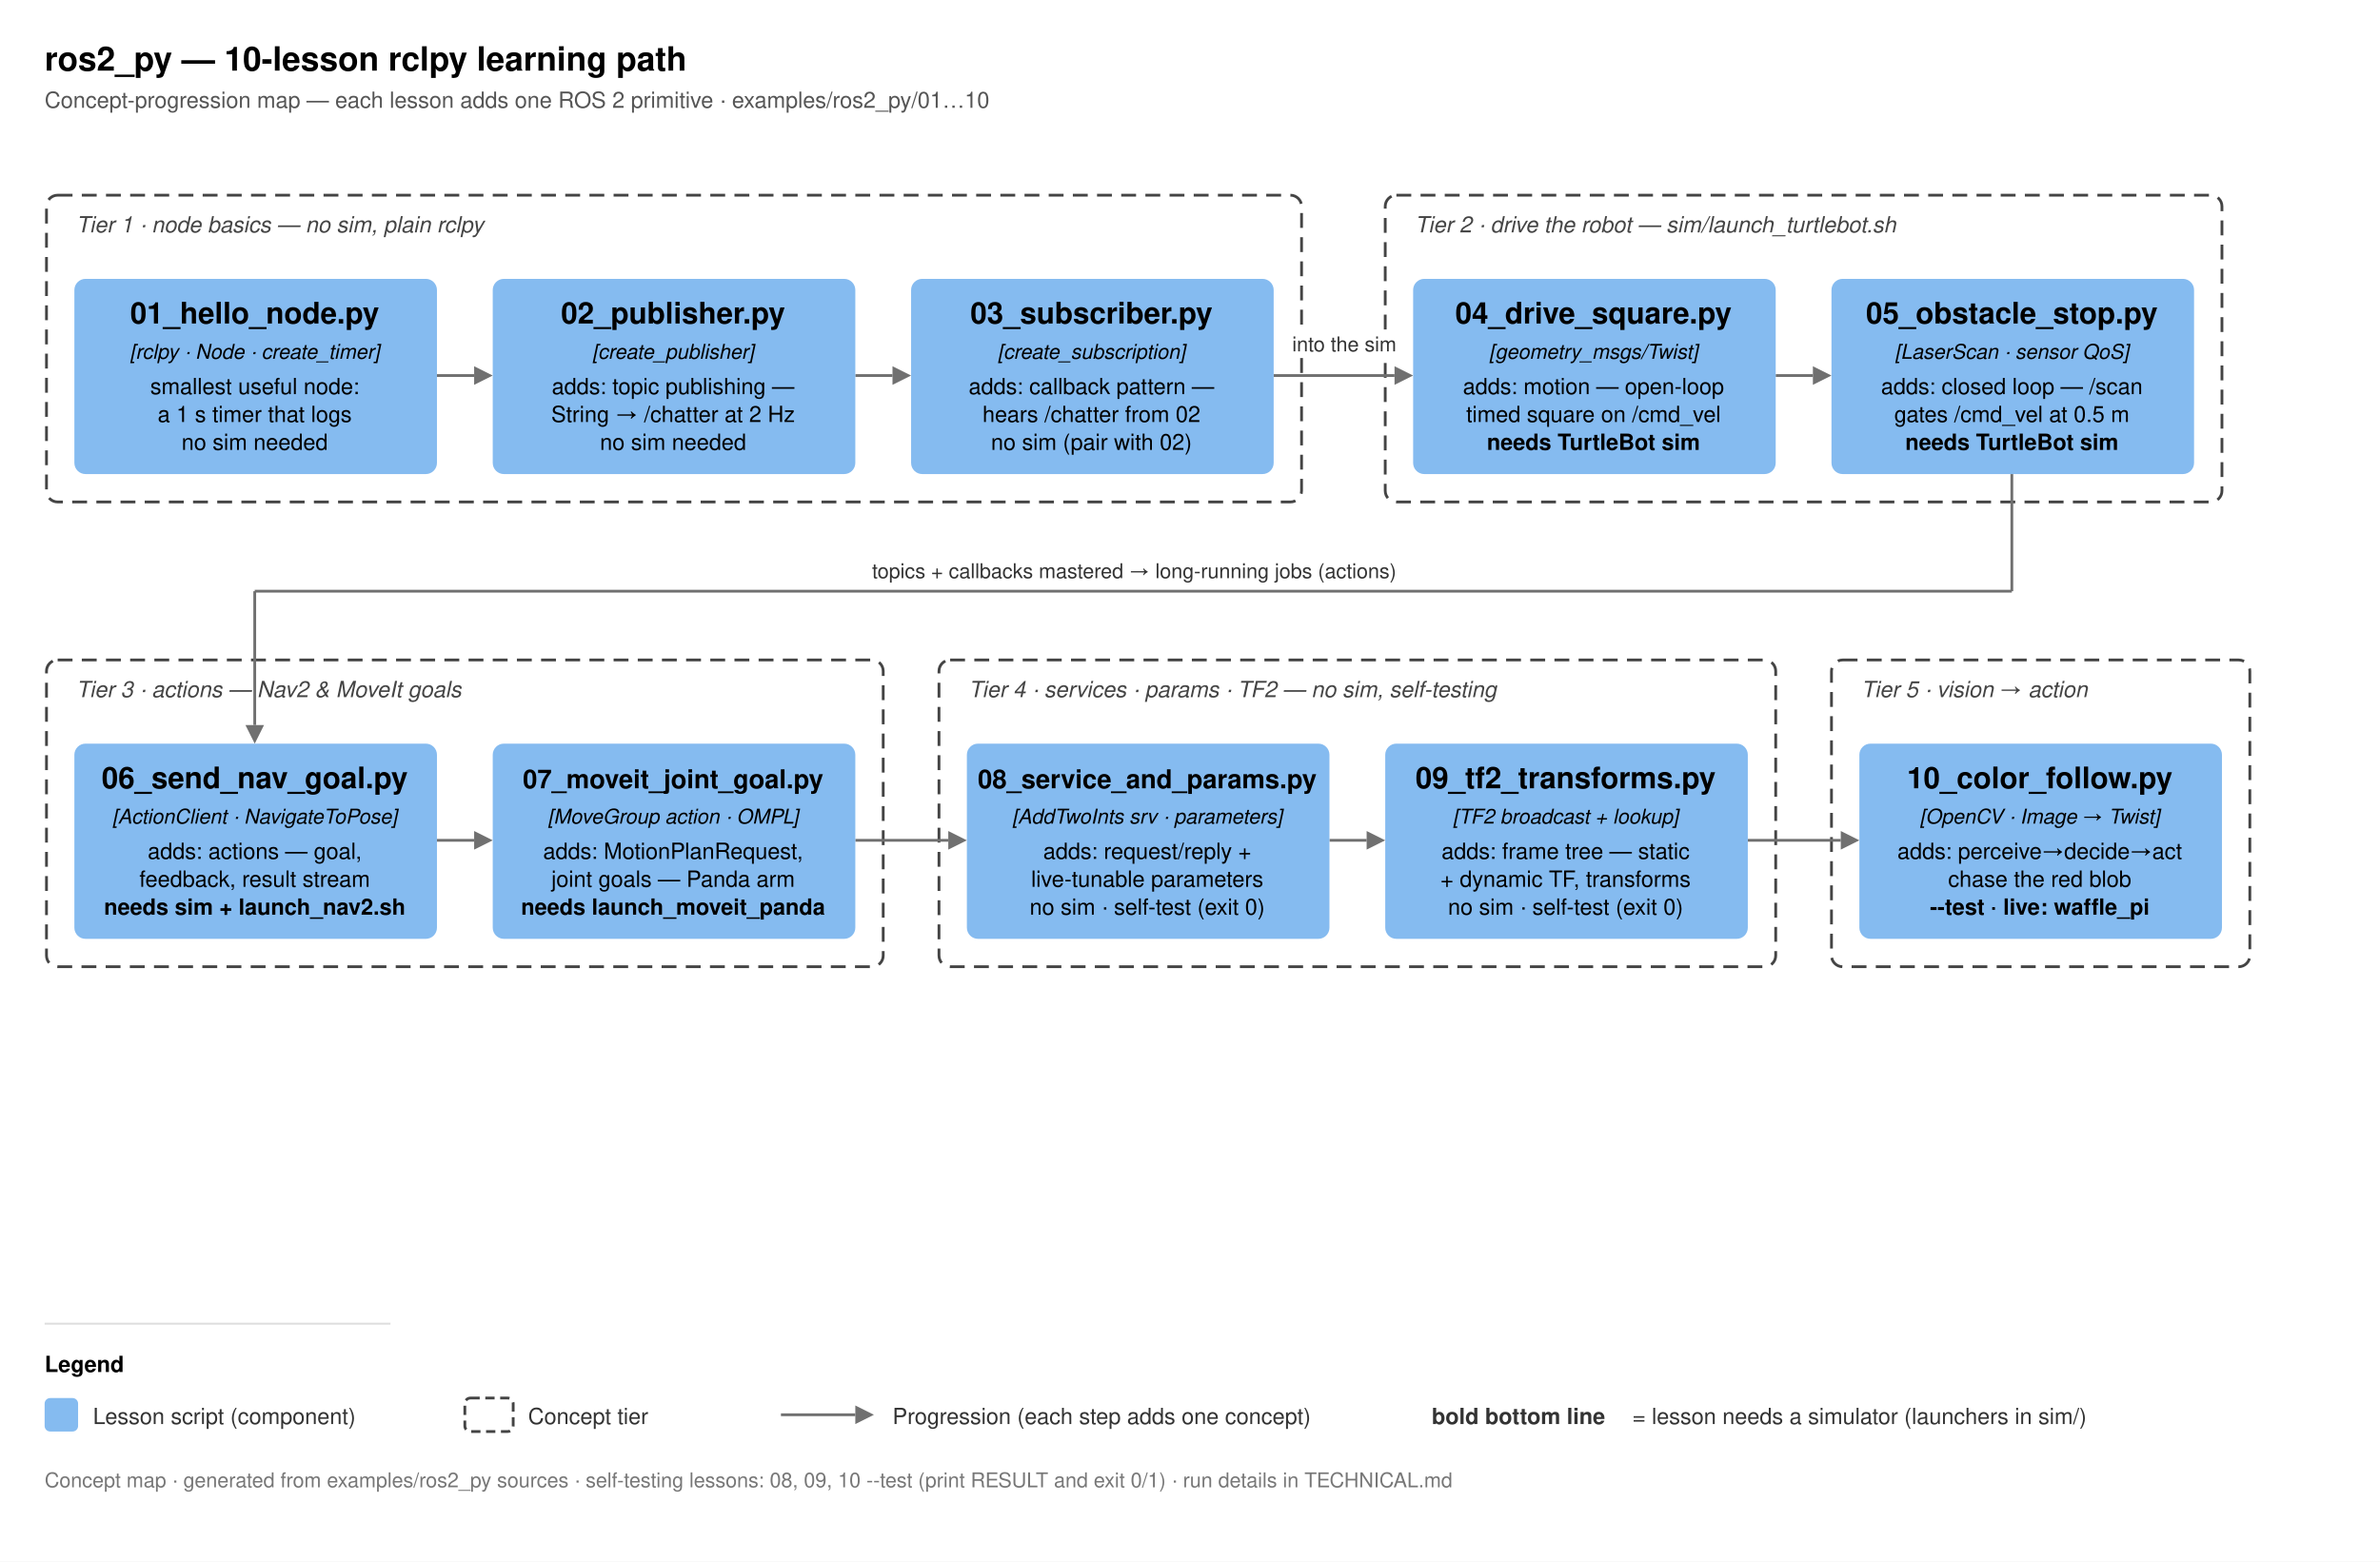
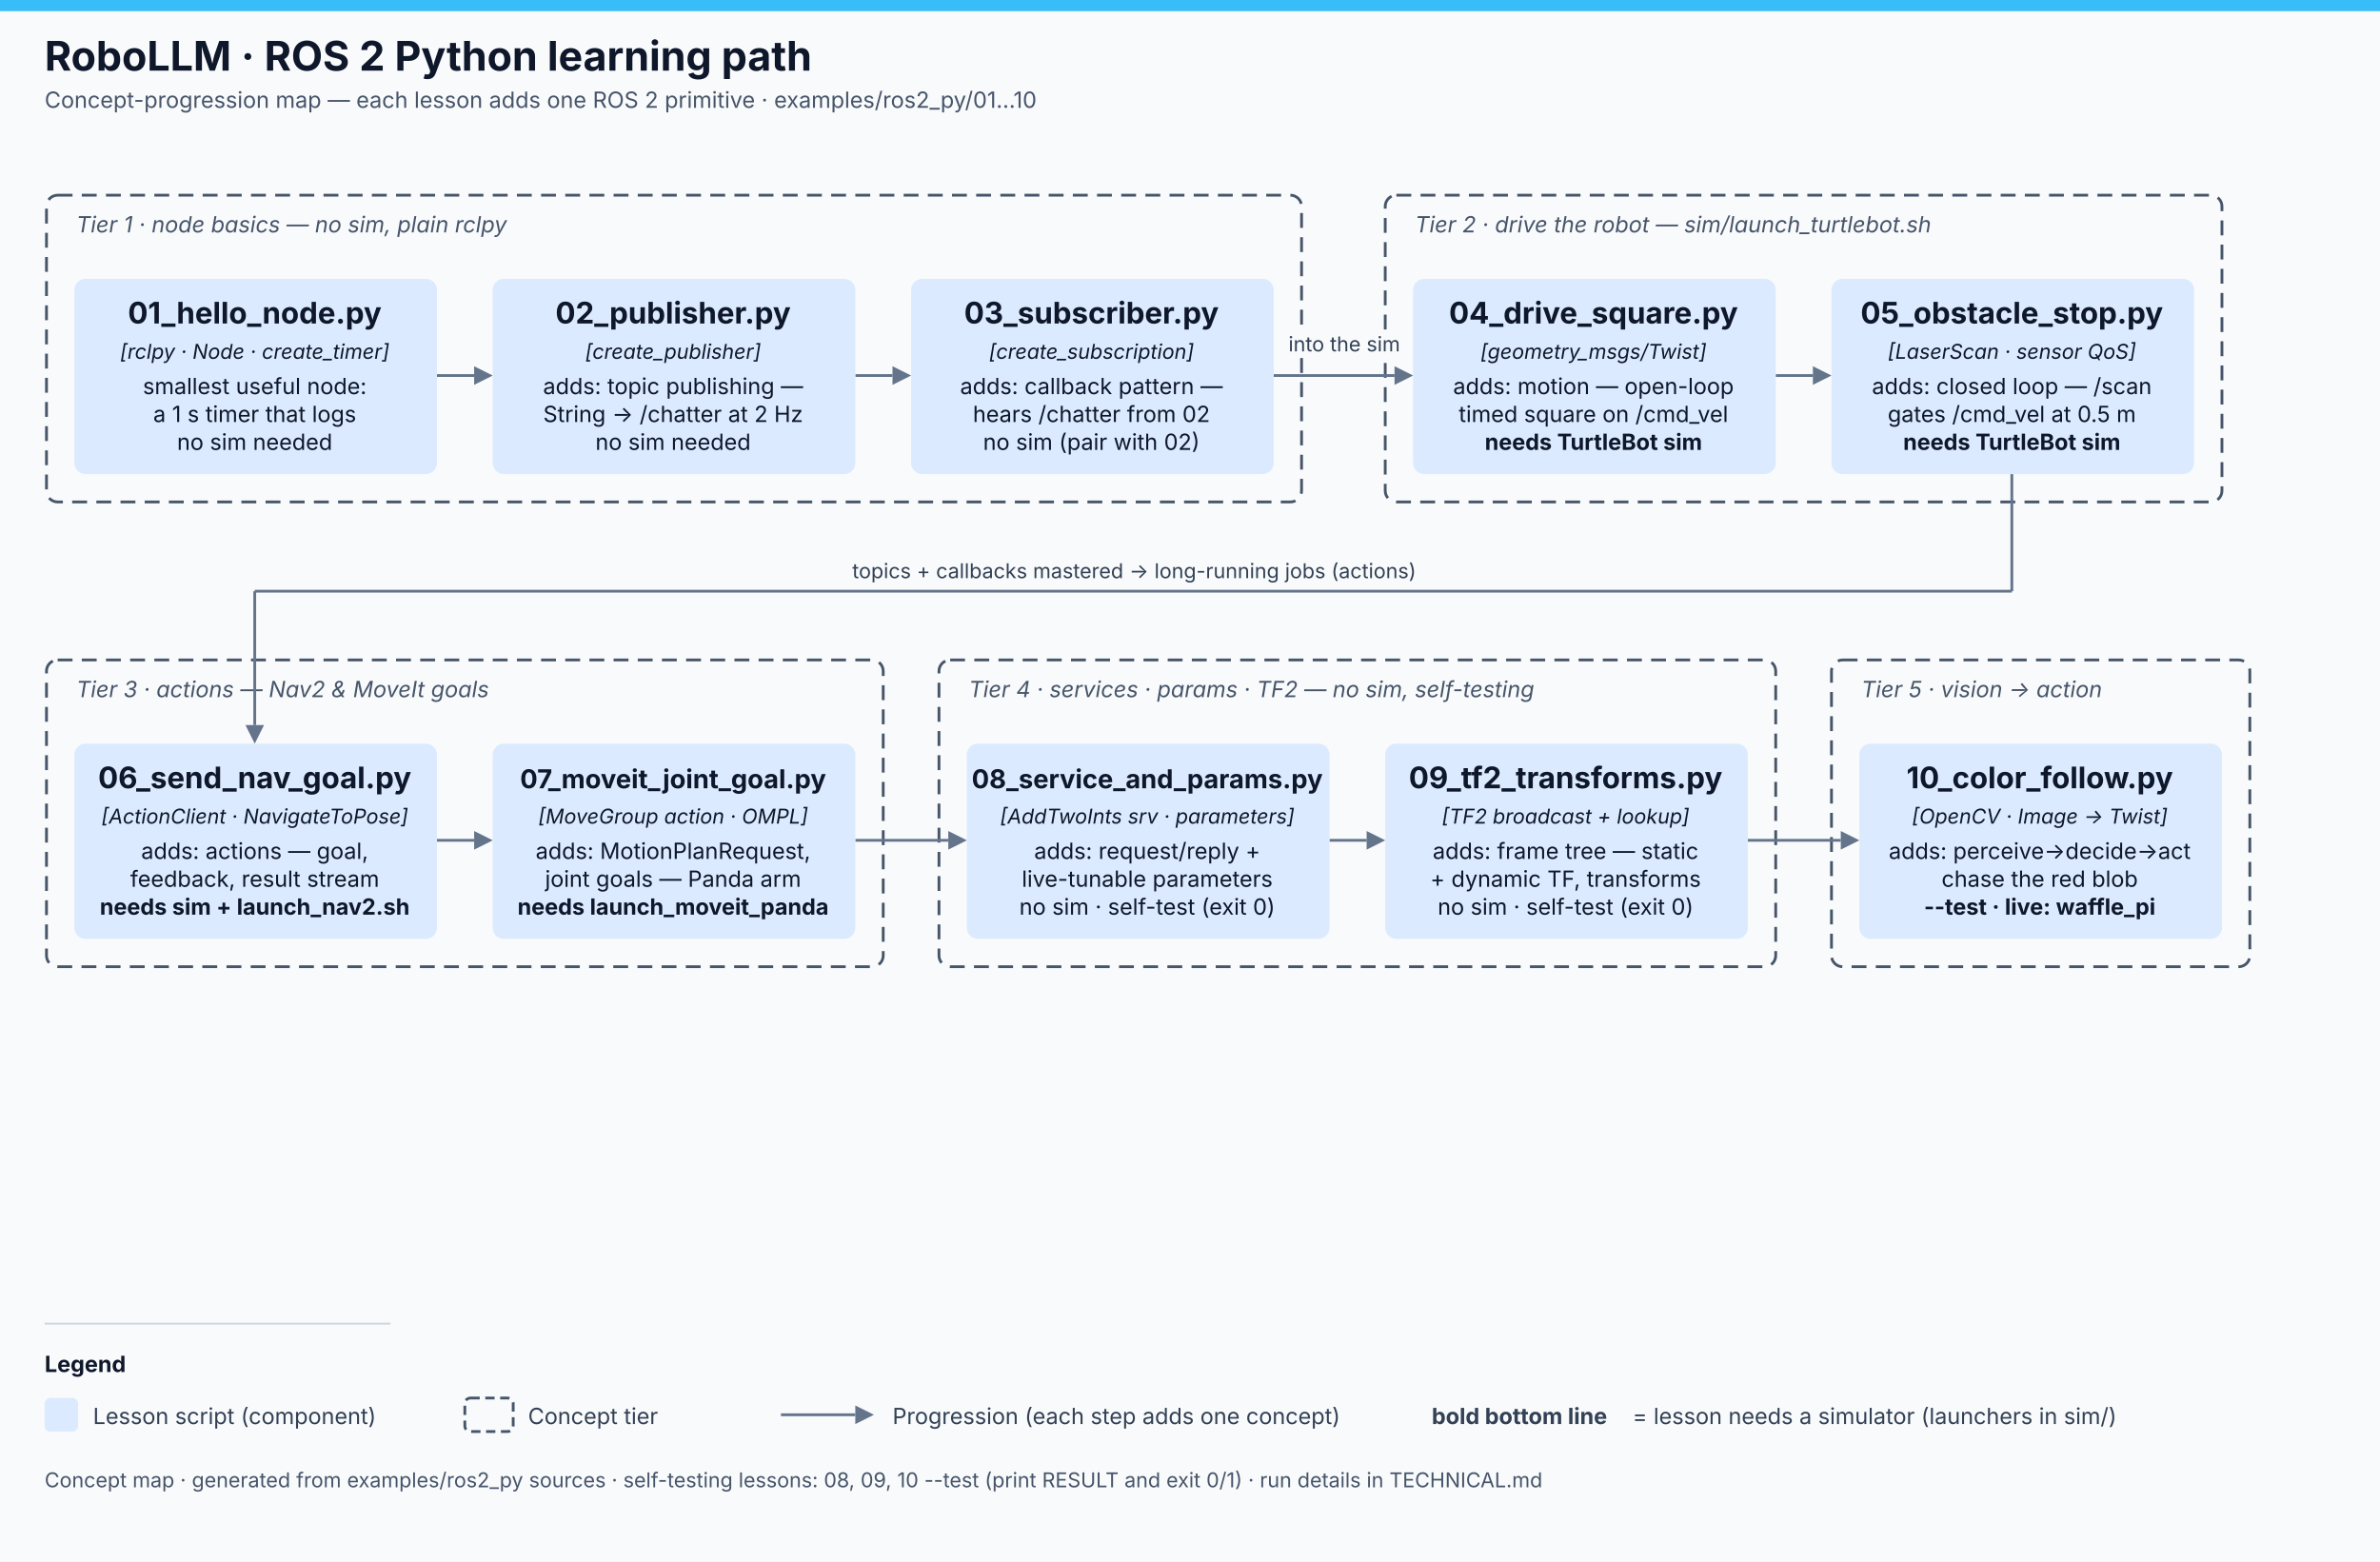
- <svg xmlns="http://www.w3.org/2000/svg" viewBox="0 0 1280 840" font-family="Helvetica, Arial, sans-serif">
-   <rect x="0" y="0" width="1280" height="840" fill="#FFFFFF" />
-   <text x="24" y="38" font-size="18" font-weight="bold" fill="#000000">ros2_py — 10-lesson rclpy learning path</text>
-   <text x="24" y="58" font-size="12" fill="#555555">Concept-progression map — each lesson adds one ROS 2 primitive · examples/ros2_py/01…10</text>
-   <rect x="25" y="105" width="675" height="165" rx="6" fill="none" stroke="#444444" stroke-width="1.5" stroke-dasharray="8,5" />
-   <text x="41" y="125" font-size="12" font-style="italic" fill="#444444">Tier 1 · node basics — no sim, plain rclpy</text>
-   <rect x="745" y="105" width="450" height="165" rx="6" fill="none" stroke="#444444" stroke-width="1.5" stroke-dasharray="8,5" />
-   <text x="761" y="125" font-size="12" font-style="italic" fill="#444444">Tier 2 · drive the robot — sim/launch_turtlebot.sh</text>
-   <rect x="25" y="355" width="450" height="165" rx="6" fill="none" stroke="#444444" stroke-width="1.5" stroke-dasharray="8,5" />
-   <text x="41" y="375" font-size="12" font-style="italic" fill="#444444">Tier 3 · actions — Nav2 &amp; MoveIt goals</text>
-   <rect x="505" y="355" width="450" height="165" rx="6" fill="none" stroke="#444444" stroke-width="1.5" stroke-dasharray="8,5" />
-   <text x="521" y="375" font-size="12" font-style="italic" fill="#444444">Tier 4 · services · params · TF2 — no sim, self-testing</text>
-   <rect x="985" y="355" width="225" height="165" rx="6" fill="none" stroke="#444444" stroke-width="1.5" stroke-dasharray="8,5" />
-   <text x="1001" y="375" font-size="12" font-style="italic" fill="#444444">Tier 5 · vision → action</text>
-   <line x1="235" y1="202" x2="255" y2="202" stroke="#707070" stroke-width="1.5" />
-   <polygon points="265,202 255,197 255,207" fill="#707070" />
-   <line x1="460" y1="202" x2="480" y2="202" stroke="#707070" stroke-width="1.5" />
-   <polygon points="490,202 480,197 480,207" fill="#707070" />
-   <line x1="685" y1="202" x2="750" y2="202" stroke="#707070" stroke-width="1.5" />
-   <polygon points="760,202 750,197 750,207" fill="#707070" />
-   <rect x="680" y="178" width="86" height="14" fill="#FFFFFF" />
-   <text x="723" y="189" font-size="11" fill="#333333" text-anchor="middle">into the sim</text>
-   <line x1="955" y1="202" x2="975" y2="202" stroke="#707070" stroke-width="1.5" />
-   <polygon points="985,202 975,197 975,207" fill="#707070" />
-   <line x1="1082" y1="255" x2="1082" y2="318" stroke="#707070" stroke-width="1.5" />
-   <line x1="1082" y1="318" x2="137" y2="318" stroke="#707070" stroke-width="1.5" />
-   <line x1="137" y1="318" x2="137" y2="390" stroke="#707070" stroke-width="1.5" />
-   <polygon points="137,400 132,390 142,390" fill="#707070" />
-   <rect x="450" y="300" width="320" height="14" fill="#FFFFFF" />
-   <text x="610" y="311" font-size="11" fill="#333333" text-anchor="middle">topics + callbacks mastered → long-running jobs (actions)</text>
-   <line x1="235" y1="452" x2="255" y2="452" stroke="#707070" stroke-width="1.5" />
-   <polygon points="265,452 255,447 255,457" fill="#707070" />
-   <line x1="460" y1="452" x2="510" y2="452" stroke="#707070" stroke-width="1.5" />
-   <polygon points="520,452 510,447 510,457" fill="#707070" />
-   <line x1="715" y1="452" x2="735" y2="452" stroke="#707070" stroke-width="1.5" />
-   <polygon points="745,452 735,447 735,457" fill="#707070" />
-   <line x1="940" y1="452" x2="990" y2="452" stroke="#707070" stroke-width="1.5" />
-   <polygon points="1000,452 990,447 990,457" fill="#707070" />
+ <svg xmlns="http://www.w3.org/2000/svg" viewBox="0 0 1280 840" font-family="Inter, Segoe UI, Arial, sans-serif" role="img" aria-labelledby="title desc">
+   <rect x="0" y="0" width="1280" height="840" fill="#F8FAFC" />
+   <text x="24" y="38" font-size="22" font-weight="700" fill="#0F172A">RoboLLM · ROS 2 Python learning path</text>
+   <text x="24" y="58" font-size="12" fill="#475569">Concept-progression map — each lesson adds one ROS 2 primitive · examples/ros2_py/01…10</text>
+   <rect x="25" y="105" width="675" height="165" rx="6" fill="none" stroke="#475569" stroke-width="1.5" stroke-dasharray="8,5" />
+   <text x="41" y="125" font-size="12" font-style="italic" fill="#475569">Tier 1 · node basics — no sim, plain rclpy</text>
+   <rect x="745" y="105" width="450" height="165" rx="6" fill="none" stroke="#475569" stroke-width="1.5" stroke-dasharray="8,5" />
+   <text x="761" y="125" font-size="12" font-style="italic" fill="#475569">Tier 2 · drive the robot — sim/launch_turtlebot.sh</text>
+   <rect x="25" y="355" width="450" height="165" rx="6" fill="none" stroke="#475569" stroke-width="1.5" stroke-dasharray="8,5" />
+   <text x="41" y="375" font-size="12" font-style="italic" fill="#475569">Tier 3 · actions — Nav2 &amp; MoveIt goals</text>
+   <rect x="505" y="355" width="450" height="165" rx="6" fill="none" stroke="#475569" stroke-width="1.5" stroke-dasharray="8,5" />
+   <text x="521" y="375" font-size="12" font-style="italic" fill="#475569">Tier 4 · services · params · TF2 — no sim, self-testing</text>
+   <rect x="985" y="355" width="225" height="165" rx="6" fill="none" stroke="#475569" stroke-width="1.5" stroke-dasharray="8,5" />
+   <text x="1001" y="375" font-size="12" font-style="italic" fill="#475569">Tier 5 · vision → action</text>
+   <line x1="235" y1="202" x2="255" y2="202" stroke="#64748B" stroke-width="1.5" />
+   <polygon points="265,202 255,197 255,207" fill="#64748B" />
+   <line x1="460" y1="202" x2="480" y2="202" stroke="#64748B" stroke-width="1.5" />
+   <polygon points="490,202 480,197 480,207" fill="#64748B" />
+   <line x1="685" y1="202" x2="750" y2="202" stroke="#64748B" stroke-width="1.5" />
+   <polygon points="760,202 750,197 750,207" fill="#64748B" />
+   <rect x="680" y="178" width="86" height="14" fill="#F8FAFC" />
+   <text x="723" y="189" font-size="11" fill="#334155" text-anchor="middle">into the sim</text>
+   <line x1="955" y1="202" x2="975" y2="202" stroke="#64748B" stroke-width="1.5" />
+   <polygon points="985,202 975,197 975,207" fill="#64748B" />
+   <line x1="1082" y1="255" x2="1082" y2="318" stroke="#64748B" stroke-width="1.5" />
+   <line x1="1082" y1="318" x2="137" y2="318" stroke="#64748B" stroke-width="1.5" />
+   <line x1="137" y1="318" x2="137" y2="390" stroke="#64748B" stroke-width="1.5" />
+   <polygon points="137,400 132,390 142,390" fill="#64748B" />
+   <rect x="450" y="300" width="320" height="14" fill="#F8FAFC" />
+   <text x="610" y="311" font-size="11" fill="#334155" text-anchor="middle">topics + callbacks mastered → long-running jobs (actions)</text>
+   <line x1="235" y1="452" x2="255" y2="452" stroke="#64748B" stroke-width="1.5" />
+   <polygon points="265,452 255,447 255,457" fill="#64748B" />
+   <line x1="460" y1="452" x2="510" y2="452" stroke="#64748B" stroke-width="1.5" />
+   <polygon points="520,452 510,447 510,457" fill="#64748B" />
+   <line x1="715" y1="452" x2="735" y2="452" stroke="#64748B" stroke-width="1.5" />
+   <polygon points="745,452 735,447 735,457" fill="#64748B" />
+   <line x1="940" y1="452" x2="990" y2="452" stroke="#64748B" stroke-width="1.5" />
+   <polygon points="1000,452 990,447 990,457" fill="#64748B" />
  <g>
-     <rect x="40" y="150" width="195" height="105" rx="6" fill="#85BBF0" />
-     <text x="137" y="174" font-size="16" font-weight="bold" fill="#000000" text-anchor="middle">01_hello_node.py</text>
-     <text x="137" y="193" font-size="11" font-style="italic" fill="#000000" text-anchor="middle">[rclpy · Node · create_timer]</text>
-     <text x="137" y="212" font-size="12" fill="#000000" text-anchor="middle">smallest useful node:</text>
-     <text x="137" y="227" font-size="12" fill="#000000" text-anchor="middle">a 1 s timer that logs</text>
-     <text x="137" y="242" font-size="12" fill="#000000" text-anchor="middle">no sim needed</text>
+     <rect x="40" y="150" width="195" height="105" rx="6" fill="#DBEAFE" />
+     <text x="137" y="174" font-size="16" font-weight="bold" fill="#0F172A" text-anchor="middle">01_hello_node.py</text>
+     <text x="137" y="193" font-size="11" font-style="italic" fill="#0F172A" text-anchor="middle">[rclpy · Node · create_timer]</text>
+     <text x="137" y="212" font-size="12" fill="#0F172A" text-anchor="middle">smallest useful node:</text>
+     <text x="137" y="227" font-size="12" fill="#0F172A" text-anchor="middle">a 1 s timer that logs</text>
+     <text x="137" y="242" font-size="12" fill="#0F172A" text-anchor="middle">no sim needed</text>
  </g>
  <g>
-     <rect x="265" y="150" width="195" height="105" rx="6" fill="#85BBF0" />
-     <text x="362" y="174" font-size="16" font-weight="bold" fill="#000000" text-anchor="middle">02_publisher.py</text>
-     <text x="362" y="193" font-size="11" font-style="italic" fill="#000000" text-anchor="middle">[create_publisher]</text>
-     <text x="362" y="212" font-size="12" fill="#000000" text-anchor="middle">adds: topic publishing —</text>
-     <text x="362" y="227" font-size="12" fill="#000000" text-anchor="middle">String → /chatter at 2 Hz</text>
-     <text x="362" y="242" font-size="12" fill="#000000" text-anchor="middle">no sim needed</text>
+     <rect x="265" y="150" width="195" height="105" rx="6" fill="#DBEAFE" />
+     <text x="362" y="174" font-size="16" font-weight="bold" fill="#0F172A" text-anchor="middle">02_publisher.py</text>
+     <text x="362" y="193" font-size="11" font-style="italic" fill="#0F172A" text-anchor="middle">[create_publisher]</text>
+     <text x="362" y="212" font-size="12" fill="#0F172A" text-anchor="middle">adds: topic publishing —</text>
+     <text x="362" y="227" font-size="12" fill="#0F172A" text-anchor="middle">String → /chatter at 2 Hz</text>
+     <text x="362" y="242" font-size="12" fill="#0F172A" text-anchor="middle">no sim needed</text>
  </g>
  <g>
-     <rect x="490" y="150" width="195" height="105" rx="6" fill="#85BBF0" />
-     <text x="587" y="174" font-size="16" font-weight="bold" fill="#000000" text-anchor="middle">03_subscriber.py</text>
-     <text x="587" y="193" font-size="11" font-style="italic" fill="#000000" text-anchor="middle">[create_subscription]</text>
-     <text x="587" y="212" font-size="12" fill="#000000" text-anchor="middle">adds: callback pattern —</text>
-     <text x="587" y="227" font-size="12" fill="#000000" text-anchor="middle">hears /chatter from 02</text>
-     <text x="587" y="242" font-size="12" fill="#000000" text-anchor="middle">no sim (pair with 02)</text>
+     <rect x="490" y="150" width="195" height="105" rx="6" fill="#DBEAFE" />
+     <text x="587" y="174" font-size="16" font-weight="bold" fill="#0F172A" text-anchor="middle">03_subscriber.py</text>
+     <text x="587" y="193" font-size="11" font-style="italic" fill="#0F172A" text-anchor="middle">[create_subscription]</text>
+     <text x="587" y="212" font-size="12" fill="#0F172A" text-anchor="middle">adds: callback pattern —</text>
+     <text x="587" y="227" font-size="12" fill="#0F172A" text-anchor="middle">hears /chatter from 02</text>
+     <text x="587" y="242" font-size="12" fill="#0F172A" text-anchor="middle">no sim (pair with 02)</text>
  </g>
  <g>
-     <rect x="760" y="150" width="195" height="105" rx="6" fill="#85BBF0" />
-     <text x="857" y="174" font-size="16" font-weight="bold" fill="#000000" text-anchor="middle">04_drive_square.py</text>
-     <text x="857" y="193" font-size="11" font-style="italic" fill="#000000" text-anchor="middle">[geometry_msgs/Twist]</text>
-     <text x="857" y="212" font-size="12" fill="#000000" text-anchor="middle">adds: motion — open-loop</text>
-     <text x="857" y="227" font-size="12" fill="#000000" text-anchor="middle">timed square on /cmd_vel</text>
-     <text x="857" y="242" font-size="12" font-weight="bold" fill="#000000" text-anchor="middle">needs TurtleBot sim</text>
+     <rect x="760" y="150" width="195" height="105" rx="6" fill="#DBEAFE" />
+     <text x="857" y="174" font-size="16" font-weight="bold" fill="#0F172A" text-anchor="middle">04_drive_square.py</text>
+     <text x="857" y="193" font-size="11" font-style="italic" fill="#0F172A" text-anchor="middle">[geometry_msgs/Twist]</text>
+     <text x="857" y="212" font-size="12" fill="#0F172A" text-anchor="middle">adds: motion — open-loop</text>
+     <text x="857" y="227" font-size="12" fill="#0F172A" text-anchor="middle">timed square on /cmd_vel</text>
+     <text x="857" y="242" font-size="12" font-weight="bold" fill="#0F172A" text-anchor="middle">needs TurtleBot sim</text>
  </g>
  <g>
-     <rect x="985" y="150" width="195" height="105" rx="6" fill="#85BBF0" />
-     <text x="1082" y="174" font-size="16" font-weight="bold" fill="#000000" text-anchor="middle">05_obstacle_stop.py</text>
-     <text x="1082" y="193" font-size="11" font-style="italic" fill="#000000" text-anchor="middle">[LaserScan · sensor QoS]</text>
-     <text x="1082" y="212" font-size="12" fill="#000000" text-anchor="middle">adds: closed loop — /scan</text>
-     <text x="1082" y="227" font-size="12" fill="#000000" text-anchor="middle">gates /cmd_vel at 0.5 m</text>
-     <text x="1082" y="242" font-size="12" font-weight="bold" fill="#000000" text-anchor="middle">needs TurtleBot sim</text>
+     <rect x="985" y="150" width="195" height="105" rx="6" fill="#DBEAFE" />
+     <text x="1082" y="174" font-size="16" font-weight="bold" fill="#0F172A" text-anchor="middle">05_obstacle_stop.py</text>
+     <text x="1082" y="193" font-size="11" font-style="italic" fill="#0F172A" text-anchor="middle">[LaserScan · sensor QoS]</text>
+     <text x="1082" y="212" font-size="12" fill="#0F172A" text-anchor="middle">adds: closed loop — /scan</text>
+     <text x="1082" y="227" font-size="12" fill="#0F172A" text-anchor="middle">gates /cmd_vel at 0.5 m</text>
+     <text x="1082" y="242" font-size="12" font-weight="bold" fill="#0F172A" text-anchor="middle">needs TurtleBot sim</text>
  </g>
  <g>
-     <rect x="40" y="400" width="195" height="105" rx="6" fill="#85BBF0" />
-     <text x="137" y="424" font-size="16" font-weight="bold" fill="#000000" text-anchor="middle">06_send_nav_goal.py</text>
-     <text x="137" y="443" font-size="11" font-style="italic" fill="#000000" text-anchor="middle">[ActionClient · NavigateToPose]</text>
-     <text x="137" y="462" font-size="12" fill="#000000" text-anchor="middle">adds: actions — goal,</text>
-     <text x="137" y="477" font-size="12" fill="#000000" text-anchor="middle">feedback, result stream</text>
-     <text x="137" y="492" font-size="12" font-weight="bold" fill="#000000" text-anchor="middle">needs sim + launch_nav2.sh</text>
+     <rect x="40" y="400" width="195" height="105" rx="6" fill="#DBEAFE" />
+     <text x="137" y="424" font-size="16" font-weight="bold" fill="#0F172A" text-anchor="middle">06_send_nav_goal.py</text>
+     <text x="137" y="443" font-size="11" font-style="italic" fill="#0F172A" text-anchor="middle">[ActionClient · NavigateToPose]</text>
+     <text x="137" y="462" font-size="12" fill="#0F172A" text-anchor="middle">adds: actions — goal,</text>
+     <text x="137" y="477" font-size="12" fill="#0F172A" text-anchor="middle">feedback, result stream</text>
+     <text x="137" y="492" font-size="12" font-weight="bold" fill="#0F172A" text-anchor="middle">needs sim + launch_nav2.sh</text>
  </g>
  <g>
-     <rect x="265" y="400" width="195" height="105" rx="6" fill="#85BBF0" />
-     <text x="362" y="424" font-size="14" font-weight="bold" fill="#000000" text-anchor="middle">07_moveit_joint_goal.py</text>
-     <text x="362" y="443" font-size="11" font-style="italic" fill="#000000" text-anchor="middle">[MoveGroup action · OMPL]</text>
-     <text x="362" y="462" font-size="12" fill="#000000" text-anchor="middle">adds: MotionPlanRequest,</text>
-     <text x="362" y="477" font-size="12" fill="#000000" text-anchor="middle">joint goals — Panda arm</text>
-     <text x="362" y="492" font-size="12" font-weight="bold" fill="#000000" text-anchor="middle">needs launch_moveit_panda</text>
+     <rect x="265" y="400" width="195" height="105" rx="6" fill="#DBEAFE" />
+     <text x="362" y="424" font-size="14" font-weight="bold" fill="#0F172A" text-anchor="middle">07_moveit_joint_goal.py</text>
+     <text x="362" y="443" font-size="11" font-style="italic" fill="#0F172A" text-anchor="middle">[MoveGroup action · OMPL]</text>
+     <text x="362" y="462" font-size="12" fill="#0F172A" text-anchor="middle">adds: MotionPlanRequest,</text>
+     <text x="362" y="477" font-size="12" fill="#0F172A" text-anchor="middle">joint goals — Panda arm</text>
+     <text x="362" y="492" font-size="12" font-weight="bold" fill="#0F172A" text-anchor="middle">needs launch_moveit_panda</text>
  </g>
  <g>
-     <rect x="520" y="400" width="195" height="105" rx="6" fill="#85BBF0" />
-     <text x="617" y="424" font-size="14" font-weight="bold" fill="#000000" text-anchor="middle">08_service_and_params.py</text>
-     <text x="617" y="443" font-size="11" font-style="italic" fill="#000000" text-anchor="middle">[AddTwoInts srv · parameters]</text>
-     <text x="617" y="462" font-size="12" fill="#000000" text-anchor="middle">adds: request/reply +</text>
-     <text x="617" y="477" font-size="12" fill="#000000" text-anchor="middle">live-tunable parameters</text>
-     <text x="617" y="492" font-size="12" fill="#000000" text-anchor="middle">no sim · self-test (exit 0)</text>
+     <rect x="520" y="400" width="195" height="105" rx="6" fill="#DBEAFE" />
+     <text x="617" y="424" font-size="14" font-weight="bold" fill="#0F172A" text-anchor="middle">08_service_and_params.py</text>
+     <text x="617" y="443" font-size="11" font-style="italic" fill="#0F172A" text-anchor="middle">[AddTwoInts srv · parameters]</text>
+     <text x="617" y="462" font-size="12" fill="#0F172A" text-anchor="middle">adds: request/reply +</text>
+     <text x="617" y="477" font-size="12" fill="#0F172A" text-anchor="middle">live-tunable parameters</text>
+     <text x="617" y="492" font-size="12" fill="#0F172A" text-anchor="middle">no sim · self-test (exit 0)</text>
  </g>
  <g>
-     <rect x="745" y="400" width="195" height="105" rx="6" fill="#85BBF0" />
-     <text x="842" y="424" font-size="16" font-weight="bold" fill="#000000" text-anchor="middle">09_tf2_transforms.py</text>
-     <text x="842" y="443" font-size="11" font-style="italic" fill="#000000" text-anchor="middle">[TF2 broadcast + lookup]</text>
-     <text x="842" y="462" font-size="12" fill="#000000" text-anchor="middle">adds: frame tree — static</text>
-     <text x="842" y="477" font-size="12" fill="#000000" text-anchor="middle">+ dynamic TF, transforms</text>
-     <text x="842" y="492" font-size="12" fill="#000000" text-anchor="middle">no sim · self-test (exit 0)</text>
+     <rect x="745" y="400" width="195" height="105" rx="6" fill="#DBEAFE" />
+     <text x="842" y="424" font-size="16" font-weight="bold" fill="#0F172A" text-anchor="middle">09_tf2_transforms.py</text>
+     <text x="842" y="443" font-size="11" font-style="italic" fill="#0F172A" text-anchor="middle">[TF2 broadcast + lookup]</text>
+     <text x="842" y="462" font-size="12" fill="#0F172A" text-anchor="middle">adds: frame tree — static</text>
+     <text x="842" y="477" font-size="12" fill="#0F172A" text-anchor="middle">+ dynamic TF, transforms</text>
+     <text x="842" y="492" font-size="12" fill="#0F172A" text-anchor="middle">no sim · self-test (exit 0)</text>
  </g>
  <g>
-     <rect x="1000" y="400" width="195" height="105" rx="6" fill="#85BBF0" />
-     <text x="1097" y="424" font-size="16" font-weight="bold" fill="#000000" text-anchor="middle">10_color_follow.py</text>
-     <text x="1097" y="443" font-size="11" font-style="italic" fill="#000000" text-anchor="middle">[OpenCV · Image → Twist]</text>
-     <text x="1097" y="462" font-size="12" fill="#000000" text-anchor="middle">adds: perceive→decide→act</text>
-     <text x="1097" y="477" font-size="12" fill="#000000" text-anchor="middle">chase the red blob</text>
-     <text x="1097" y="492" font-size="12" font-weight="bold" fill="#000000" text-anchor="middle">--test · live: waffle_pi</text>
+     <rect x="1000" y="400" width="195" height="105" rx="6" fill="#DBEAFE" />
+     <text x="1097" y="424" font-size="16" font-weight="bold" fill="#0F172A" text-anchor="middle">10_color_follow.py</text>
+     <text x="1097" y="443" font-size="11" font-style="italic" fill="#0F172A" text-anchor="middle">[OpenCV · Image → Twist]</text>
+     <text x="1097" y="462" font-size="12" fill="#0F172A" text-anchor="middle">adds: perceive→decide→act</text>
+     <text x="1097" y="477" font-size="12" fill="#0F172A" text-anchor="middle">chase the red blob</text>
+     <text x="1097" y="492" font-size="12" font-weight="bold" fill="#0F172A" text-anchor="middle">--test · live: waffle_pi</text>
  </g>
-   <line x1="24" y1="712" x2="210" y2="712" stroke="#DDDDDD" stroke-width="1" />
-   <text x="24" y="738" font-size="12" font-weight="bold" fill="#000000">Legend</text>
+   <line x1="24" y1="712" x2="210" y2="712" stroke="#CBD5E1" stroke-width="1" />
+   <text x="24" y="738" font-size="12" font-weight="bold" fill="#0F172A">Legend</text>
  <g>
-     <rect x="24" y="752" width="18" height="18" rx="3" fill="#85BBF0" />
-     <text x="50" y="766" font-size="12" fill="#333333">Lesson script (component)</text>
-     <rect x="250" y="752" width="26" height="18" rx="3" fill="none" stroke="#444444" stroke-width="1.5" stroke-dasharray="5,3" />
-     <text x="284" y="766" font-size="12" fill="#333333">Concept tier</text>
-     <line x1="420" y1="761" x2="460" y2="761" stroke="#707070" stroke-width="1.5" />
-     <polygon points="470,761 460,756 460,766" fill="#707070" />
-     <text x="480" y="766" font-size="12" fill="#333333">Progression (each step adds one concept)</text>
-     <text x="770" y="766" font-size="12" font-weight="bold" fill="#333333">bold bottom line</text>
-     <text x="878" y="766" font-size="12" fill="#333333">= lesson needs a simulator (launchers in sim/)</text>
+     <rect x="24" y="752" width="18" height="18" rx="3" fill="#DBEAFE" />
+     <text x="50" y="766" font-size="12" fill="#334155">Lesson script (component)</text>
+     <rect x="250" y="752" width="26" height="18" rx="3" fill="none" stroke="#475569" stroke-width="1.5" stroke-dasharray="5,3" />
+     <text x="284" y="766" font-size="12" fill="#334155">Concept tier</text>
+     <line x1="420" y1="761" x2="460" y2="761" stroke="#64748B" stroke-width="1.5" />
+     <polygon points="470,761 460,756 460,766" fill="#64748B" />
+     <text x="480" y="766" font-size="12" fill="#334155">Progression (each step adds one concept)</text>
+     <text x="770" y="766" font-size="12" font-weight="bold" fill="#334155">bold bottom line</text>
+     <text x="878" y="766" font-size="12" fill="#334155">= lesson needs a simulator (launchers in sim/)</text>
  </g>
-   <text x="24" y="800" font-size="11" fill="#777777">Concept map · generated from examples/ros2_py sources · self-testing lessons: 08, 09, 10 --test (print RESULT and exit 0/1) · run details in TECHNICAL.md</text>
+   <text x="24" y="800" font-size="11" fill="#475569">Concept map · generated from examples/ros2_py sources · self-testing lessons: 08, 09, 10 --test (print RESULT and exit 0/1) · run details in TECHNICAL.md</text>
+   <rect x="0" y="0" width="100%" height="6" fill="#38BDF8" />
</svg>
